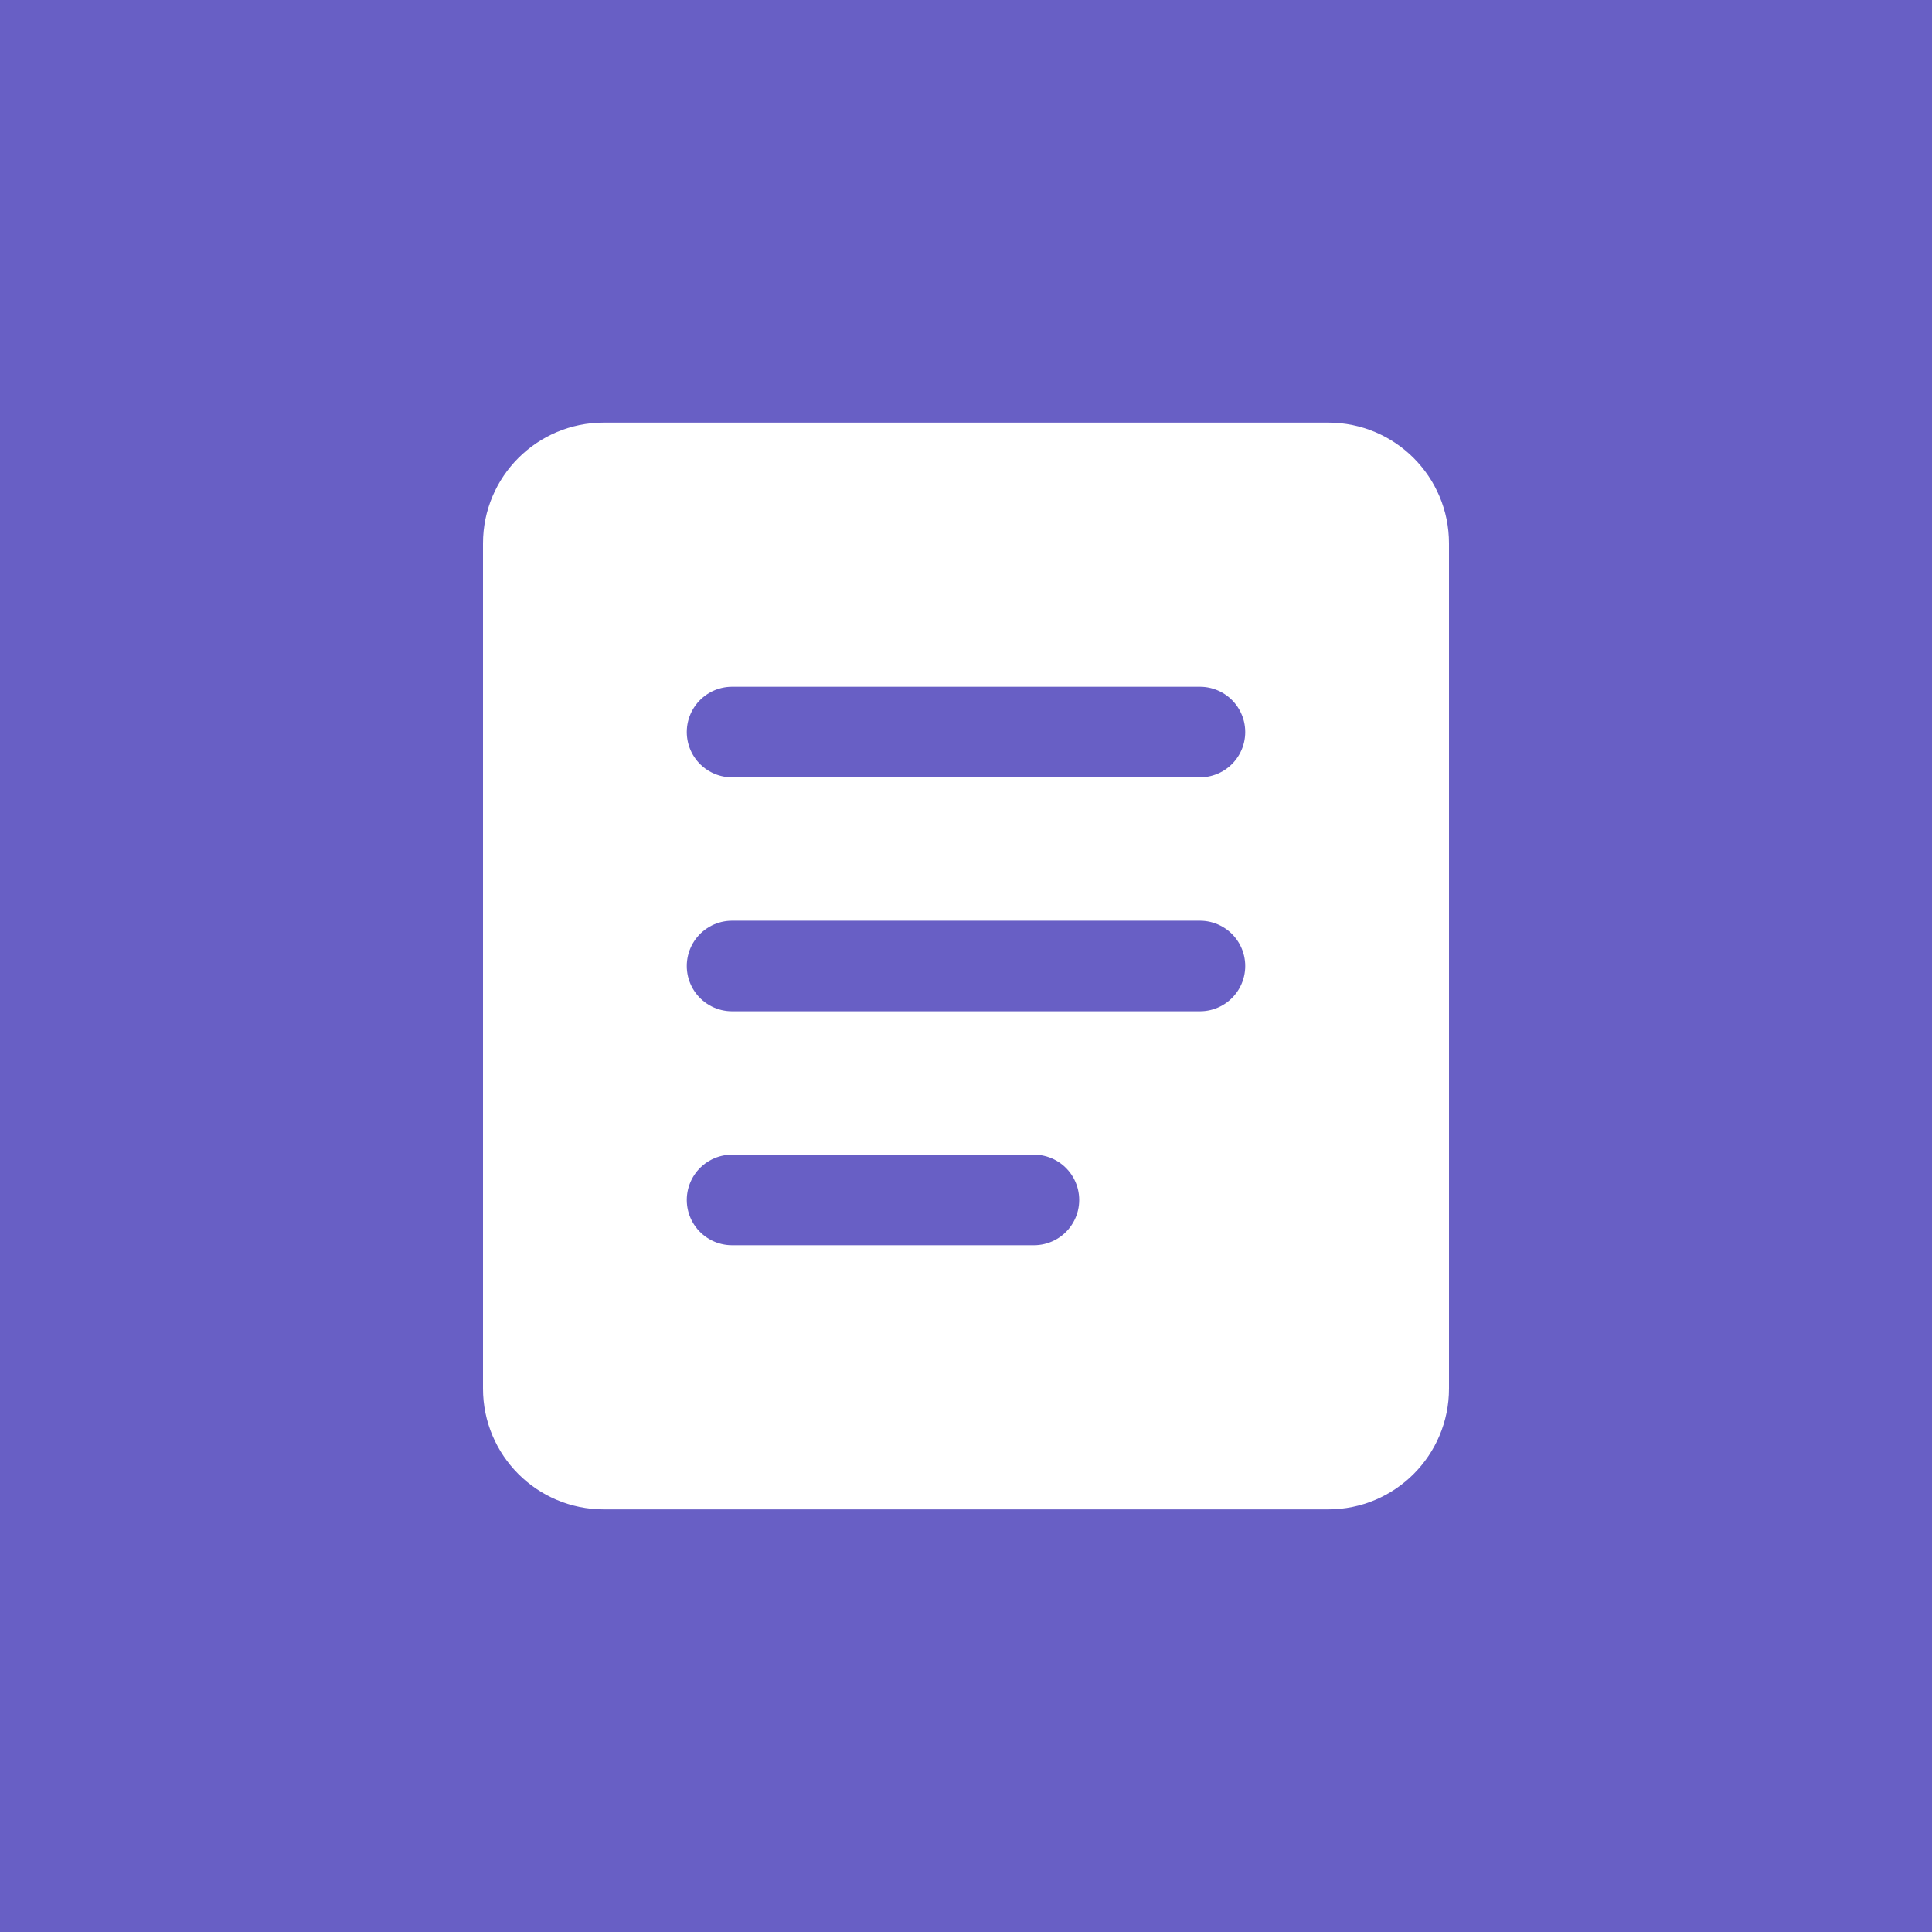
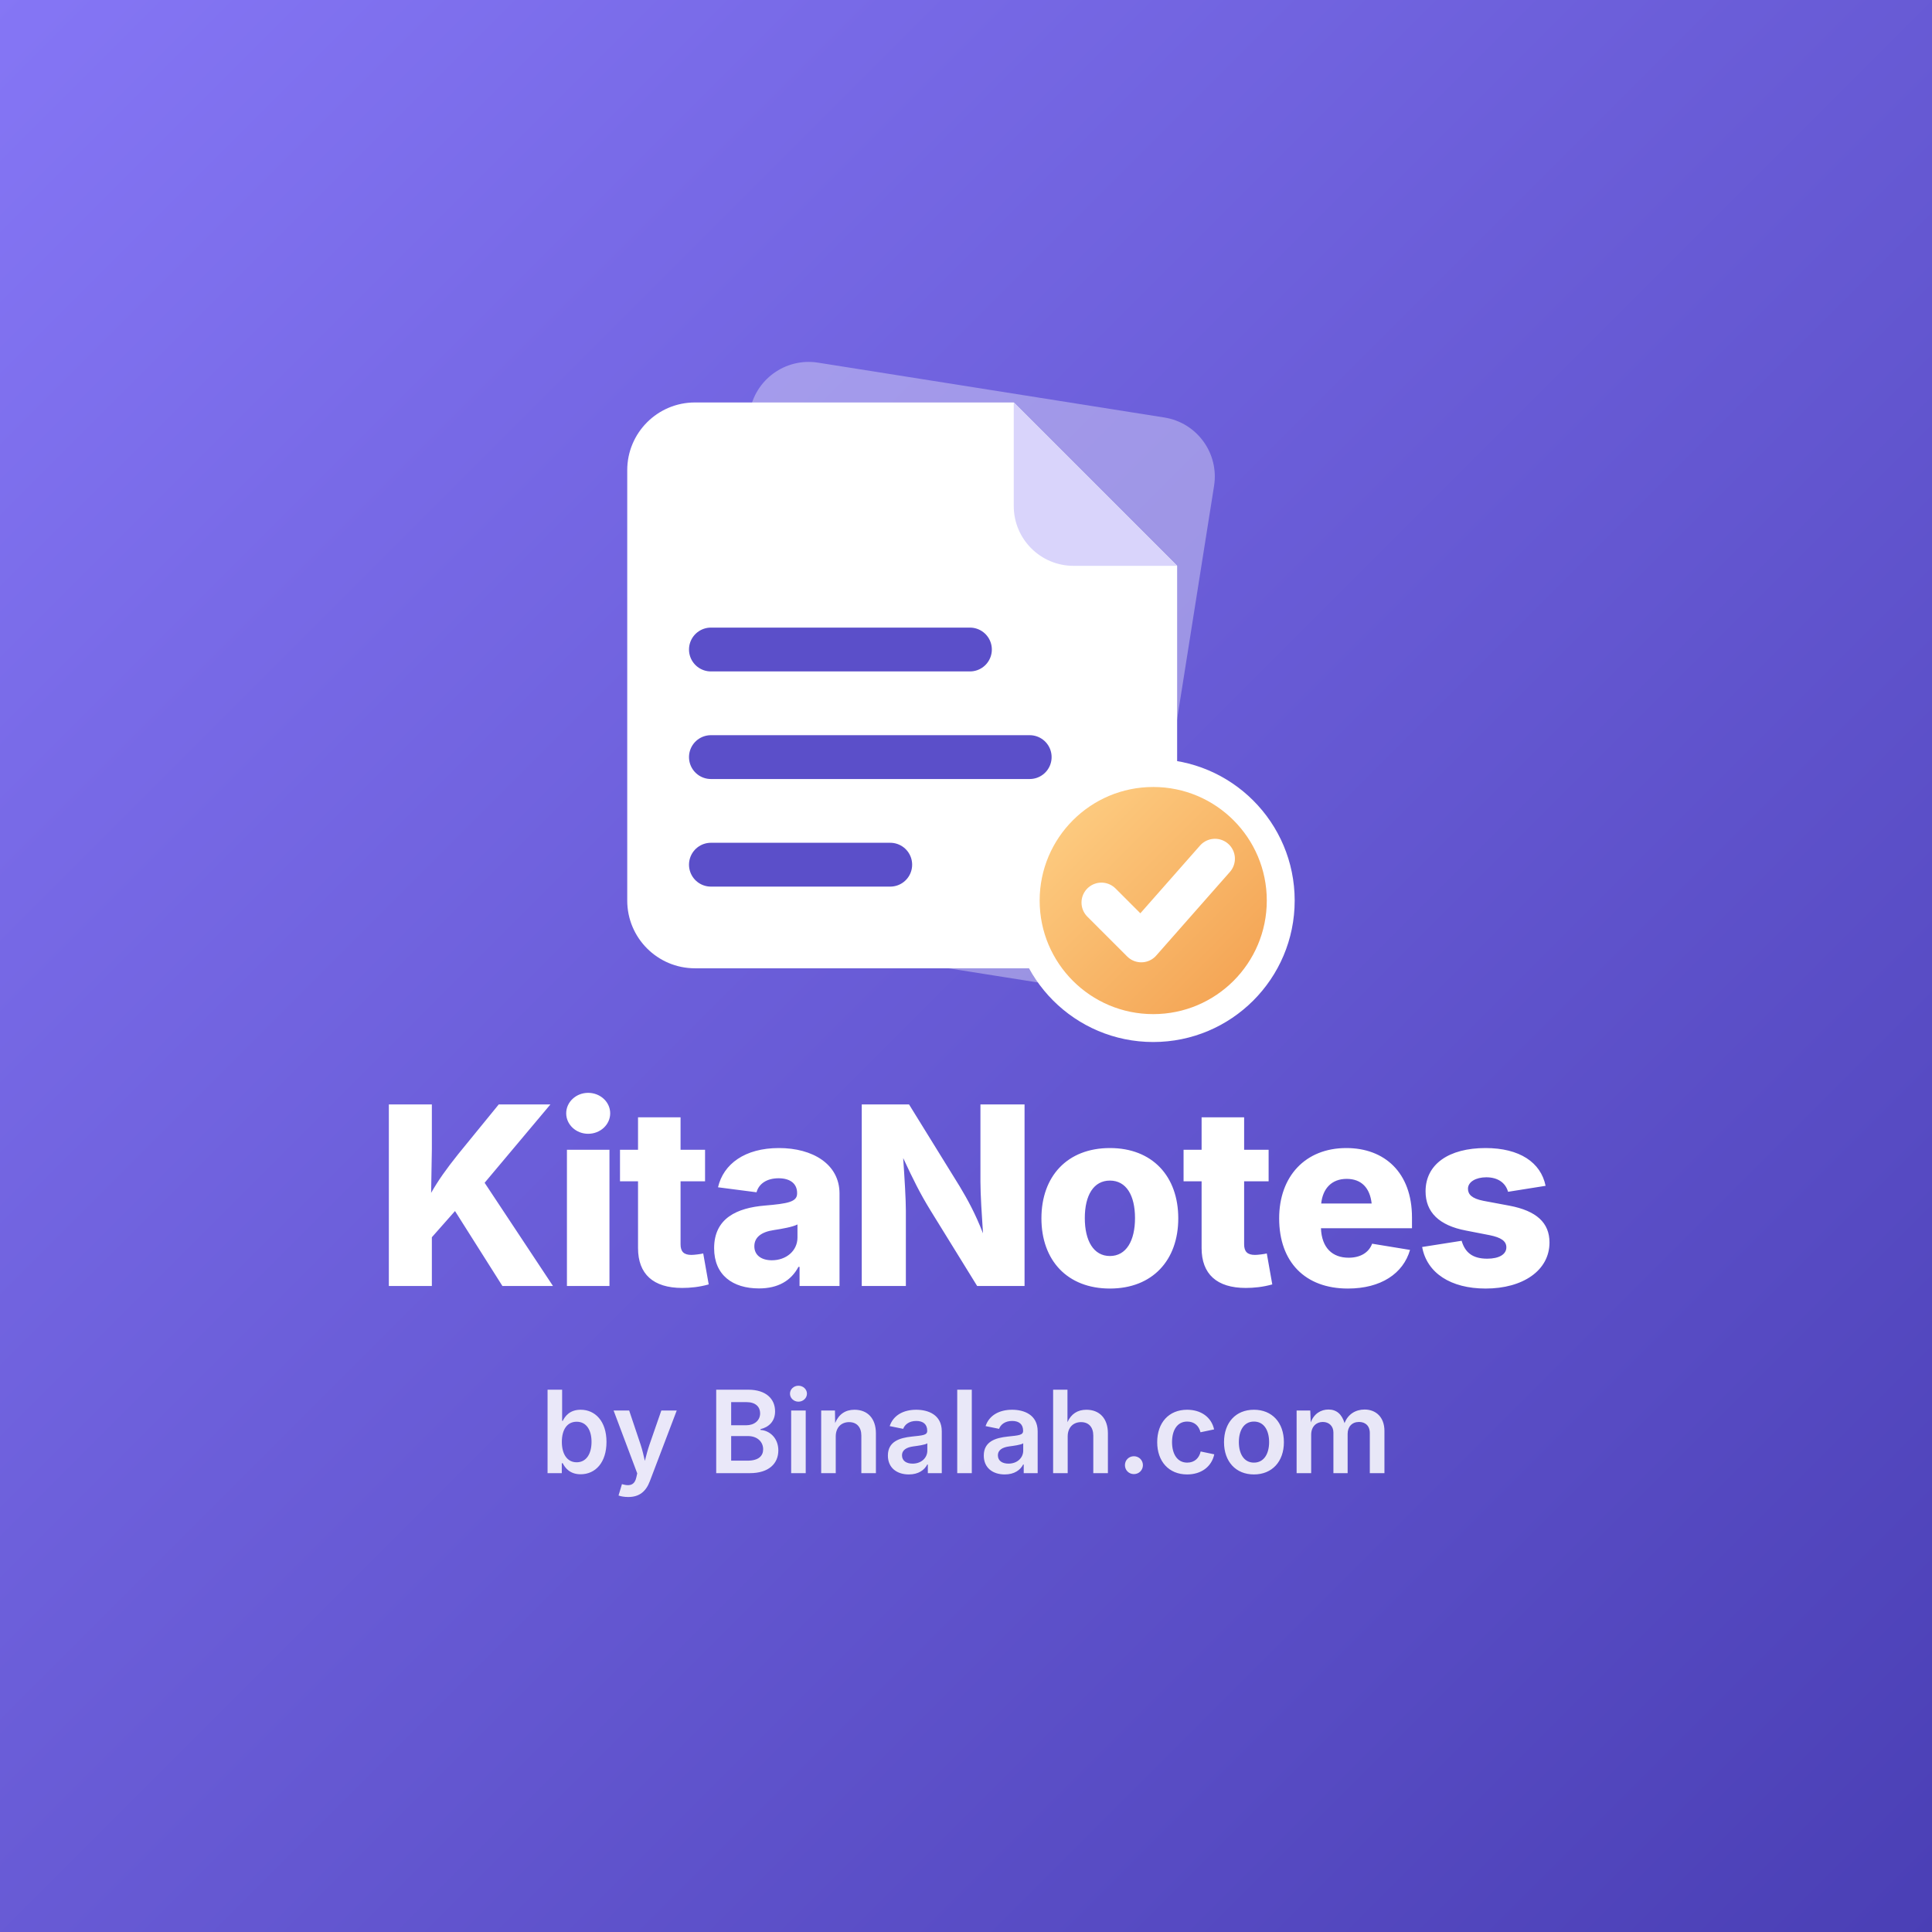
<svg xmlns="http://www.w3.org/2000/svg" viewBox="0 0 512 512">
-   <rect width="512" height="512" fill="#685fc5" />
-   <path d="M160 112h192a32 32 0 0 1 32 32v224a32 32 0 0 1-32 32H160a32 32 0 0 1-32-32V144a32 32 0 0 1 32-32Z" fill="#fff" />
-   <path d="M194 194h124M194 256h124M194 318h80" stroke="#685fc5" stroke-width="24" stroke-linecap="round" />
+   <defs>
+     <linearGradient id="bg" x1="0" y1="0" x2="1" y2="1">
+       <stop offset="0" stop-color="#8576f5" />
+       <stop offset="1" stop-color="#4a3fb5" />
+     </linearGradient>
+     <linearGradient id="sp" x1="0" y1="0" x2="1" y2="1">
+       <stop offset="0" stop-color="#ffd48a" />
+       <stop offset="1" stop-color="#f29c4b" />
+     </linearGradient>
+   </defs>
+   <rect width="512" height="512" fill="url(#bg)" />
+   <g transform="translate(256 256) scale(.8) translate(-256 -236)">
+     <g transform="translate(72.5 -24.6) scale(0.66)">
+       <rect x="150" y="104" width="236" height="290" rx="30" transform="rotate(9 268 249)" fill="#fff" fill-opacity=".35" />
+       <path d="M142 112h160l82 82v168a34 34 0 0 1-34 34H142a34 34 0 0 1-34-34V146a34 34 0 0 1 34-34Z" fill="#fff" />
+       <path d="M302 112v52a30 30 0 0 0 30 30h52Z" fill="#d9d4fb" />
+       <path d="M150 236h130M150 290h160M150 344h90" stroke="#5b4fc9" stroke-width="22" stroke-linecap="round" fill="none" />
+       <circle cx="372" cy="362" r="64" fill="url(#sp)" stroke="#fff" stroke-width="14" />
+       <path d="m346 363 20 20 37-42" stroke="#fff" stroke-width="20" stroke-linecap="round" stroke-linejoin="round" fill="none" />
+     </g>
+     <path d="M64.809 342.0H79.059V325.853L86.728 317.174L102.431 342.0H119.183L96.538 307.809L118.336 281.853H101.22L87.818 298.283C83.782 303.328 81.158 307.042 78.816 311.16L79.059 296.628V281.853H64.809ZM123.804 342.0H137.892V296.87H123.804ZM130.827 291.582C134.864 291.582 138.134 288.554 138.134 284.8C138.134 281.046 134.864 278.018 130.827 278.018C126.831 278.018 123.561 281.046 123.561 284.8C123.561 288.554 126.831 291.582 130.827 291.582ZM169.558 296.87H161.444V286.132H147.356V296.87H141.382V307.325H147.356V329.446C147.356 338.044 152.402 342.646 161.969 342.646C164.633 342.646 167.62 342.363 170.769 341.475L168.952 331.222C168.185 331.424 166.005 331.706 165.037 331.706C162.494 331.706 161.444 330.576 161.444 328.194V307.325H169.558ZM187.418 342.807C193.675 342.807 198.035 340.305 200.497 335.662H200.861V342.0H214.101V311.361C214.101 301.673 205.261 296.305 194.039 296.305C182.736 296.305 175.631 301.593 173.855 309.303L186.611 310.958C187.378 308.132 190.002 306.316 193.917 306.316C197.752 306.316 200.053 308.092 200.053 311.2V311.361C200.053 314.147 196.985 314.712 189.356 315.358C180.233 316.125 172.563 319.475 172.563 329.486C172.563 338.407 178.739 342.807 187.418 342.807ZM191.697 333.483C188.306 333.483 185.884 331.868 185.884 328.84C185.884 325.853 188.226 324.077 192.383 323.472C195.007 323.068 198.56 322.462 200.174 321.615V325.934C200.174 330.374 196.42 333.483 191.697 333.483ZM221.466 342.0H236.079V317.094C236.079 313.299 235.675 306.76 235.191 299.615C238.541 306.8 240.761 311.321 244.314 317.094L259.694 342.0H275.396V281.853H260.783V307.446C260.783 311.644 261.228 318.547 261.631 324.561C259.088 318.022 256.585 313.461 253.921 309.02L237.128 281.853H221.466ZM303.672 342.848C317.76 342.848 326.317 333.483 326.317 319.596C326.317 305.67 317.76 296.305 303.672 296.305C289.543 296.305 280.985 305.67 280.985 319.596C280.985 333.483 289.543 342.848 303.672 342.848ZM303.672 332.07C298.262 332.07 295.356 327.024 295.356 319.516C295.356 311.967 298.262 307.083 303.672 307.083C309.081 307.083 311.987 311.967 311.987 319.516C311.987 327.024 309.081 332.07 303.672 332.07ZM356.248 296.87H348.134V286.132H334.046V296.87H328.072V307.325H334.046V329.446C334.046 338.044 339.092 342.646 348.659 342.646C351.323 342.646 354.31 342.363 357.459 341.475L355.642 331.222C354.875 331.424 352.695 331.706 351.727 331.706C349.184 331.706 348.134 330.576 348.134 328.194V307.325H356.248ZM382.505 342.848C393.444 342.848 400.831 337.883 403.092 330.051L390.538 327.993C389.407 331.02 386.541 332.635 382.747 332.635C377.418 332.635 373.826 329.405 373.584 322.866H403.738V319.314C403.738 304.418 394.655 296.305 381.98 296.305C368.417 296.305 359.738 305.67 359.738 319.596C359.738 334.048 368.336 342.848 382.505 342.848ZM373.664 314.672C374.189 309.706 377.136 306.517 382.101 306.517C387.026 306.517 389.811 309.545 390.376 314.672ZM428.138 342.848C440.45 342.848 449.29 336.873 449.29 327.589C449.29 321.05 444.971 317.094 436.009 315.398L427.371 313.783C423.495 313.017 422.284 311.604 422.284 309.787C422.284 307.486 424.949 305.993 428.34 305.993C432.134 305.993 434.718 307.769 435.565 310.796L447.998 308.818C446.424 301.068 439.4 296.305 428.097 296.305C415.987 296.305 408.237 301.633 408.237 310.635C408.237 317.538 412.677 321.938 421.598 323.633L429.47 325.167C433.224 325.934 435 327.105 435 329.204C435 331.505 432.618 332.958 428.662 332.958C423.859 332.958 421.316 330.939 420.185 327.024L407.106 329.083C408.681 337.721 416.593 342.848 428.138 342.848Z" fill="#fff" />
+     <path d="M128.334 404.371C133.251 404.371 136.907 400.475 136.907 393.665C136.907 386.763 133.14 382.996 128.353 382.996C124.661 382.996 123.139 385.223 122.416 386.688H122.211V376.354H117.387V404.0H122.1V400.716H122.416C123.158 402.219 124.772 404.371 128.334 404.371ZM127.036 400.4C123.881 400.4 122.119 397.691 122.119 393.646C122.119 389.602 123.844 386.967 127.036 386.967C130.301 386.967 131.953 389.787 131.953 393.646C131.953 397.543 130.264 400.4 127.036 400.4ZM140.896 411.403C141.545 411.663 142.751 411.904 144.125 411.904C147.873 411.904 150.006 409.993 151.268 406.672L160.174 383.256H155.072L151.157 394.537C150.544 396.318 150.081 398.118 149.617 399.937C149.208 398.118 148.8 396.337 148.207 394.537L144.421 383.256H139.263L147.093 404.074L146.796 405.392C146.295 407.767 144.774 408.36 142.603 407.785L142.028 407.637ZM173.255 404.0H184.407C190.734 404.0 193.833 400.771 193.833 396.467C193.833 392.292 190.864 389.843 187.932 389.694V389.416C190.623 388.785 192.756 386.893 192.756 383.534C192.756 379.434 189.806 376.354 183.832 376.354H173.255ZM178.209 399.862V391.717H183.794C186.875 391.717 188.804 393.628 188.804 396.096C188.804 398.285 187.283 399.862 183.627 399.862ZM178.209 388.136V380.473H183.312C186.281 380.473 187.802 382.031 187.802 384.165C187.802 386.614 185.817 388.136 183.201 388.136ZM198.082 404.0H202.906V383.256H198.082ZM200.494 380.324C202.034 380.324 203.314 379.137 203.314 377.671C203.314 376.205 202.034 375.036 200.494 375.036C198.954 375.036 197.692 376.205 197.692 377.671C197.692 379.137 198.954 380.324 200.494 380.324ZM212.851 391.847C212.851 388.841 214.707 387.097 217.286 387.097C219.809 387.097 221.331 388.767 221.331 391.55V404.0H226.155V390.808C226.155 385.816 223.334 382.996 219.067 382.996C216.024 382.996 213.872 384.48 212.647 387.394L212.591 383.256H208.027V404.0H212.851ZM237.065 404.427C240.293 404.427 242.26 402.924 243.169 401.143H243.355V404.0H247.975V390.14C247.975 384.61 243.411 382.996 239.514 382.996C235.358 382.996 231.944 384.759 230.719 388.414L235.191 389.323C235.692 387.95 237.121 386.707 239.533 386.707C241.889 386.707 243.151 387.895 243.151 389.917V390.01C243.151 391.438 241.629 391.494 238.03 391.884C234.022 392.311 230.125 393.498 230.125 398.174C230.125 402.256 233.113 404.427 237.065 404.427ZM238.308 400.846C236.267 400.846 234.801 399.918 234.801 398.118C234.801 396.226 236.434 395.428 238.605 395.131C239.848 394.964 242.539 394.63 243.188 394.11V396.56C243.188 398.86 241.277 400.846 238.308 400.846ZM257.92 376.354H253.096V404.0H257.92ZM268.831 404.427C272.059 404.427 274.026 402.924 274.935 401.143H275.121V404.0H279.741V390.14C279.741 384.61 275.176 382.996 271.28 382.996C267.124 382.996 263.709 384.759 262.485 388.414L266.957 389.323C267.458 387.95 268.886 386.707 271.298 386.707C273.655 386.707 274.917 387.895 274.917 389.917V390.01C274.917 391.438 273.395 391.494 269.795 391.884C265.788 392.311 261.891 393.498 261.891 398.174C261.891 402.256 264.878 404.427 268.831 404.427ZM270.074 400.846C268.033 400.846 266.567 399.918 266.567 398.118C266.567 396.226 268.2 395.428 270.371 395.131C271.614 394.964 274.304 394.63 274.954 394.11V396.56C274.954 398.86 273.042 400.846 270.074 400.846ZM289.686 391.847C289.686 388.841 291.542 387.097 294.121 387.097C296.644 387.097 298.166 388.767 298.166 391.55V404.0H303.008V390.808C303.008 385.816 300.169 382.996 295.902 382.996C292.952 382.996 290.855 384.369 289.612 387.097V376.354H284.862V404.0H289.686ZM311.618 404.315C313.288 404.315 314.605 403.017 314.605 401.347C314.605 399.695 313.288 398.396 311.618 398.396C309.948 398.396 308.649 399.695 308.649 401.347C308.649 403.017 309.948 404.315 311.618 404.315ZM329.245 404.427C333.902 404.427 337.353 401.903 338.244 397.766L333.735 396.819C333.234 399.064 331.657 400.512 329.282 400.512C325.923 400.512 324.253 397.562 324.253 393.721C324.253 389.843 325.923 386.911 329.282 386.911C331.62 386.911 333.16 388.303 333.679 390.455L338.188 389.509C337.297 385.464 333.865 382.996 329.245 382.996C323.196 382.996 319.336 387.282 319.336 393.739C319.336 400.122 323.196 404.427 329.245 404.427ZM351.38 404.427C357.429 404.427 361.307 400.122 361.307 393.739C361.307 387.282 357.429 382.996 351.38 382.996C345.332 382.996 341.472 387.282 341.472 393.739C341.472 400.122 345.332 404.427 351.38 404.427ZM351.38 400.512C348.022 400.512 346.389 397.506 346.389 393.721C346.389 389.898 348.022 386.911 351.38 386.911C354.757 386.911 356.409 389.898 356.409 393.721C356.409 397.506 354.757 400.512 351.38 400.512ZM365.519 404.0H370.343V391.29C370.343 388.525 372.087 387.041 374.203 387.041C376.244 387.041 377.709 388.414 377.709 390.529V404.0H382.422V390.975C382.422 388.655 383.851 387.041 386.189 387.041C388.174 387.041 389.77 388.191 389.77 390.752V404.0H394.613V390.01C394.613 385.408 391.755 382.922 388.026 382.922C385.113 382.922 382.515 384.443 381.402 387.431C380.511 384.48 378.749 382.922 376.077 382.922C373.609 382.922 371.271 384.258 370.195 387.208L370.046 383.256H365.519Z" fill="#fff" fill-opacity=".86" />
+   </g>
</svg>
